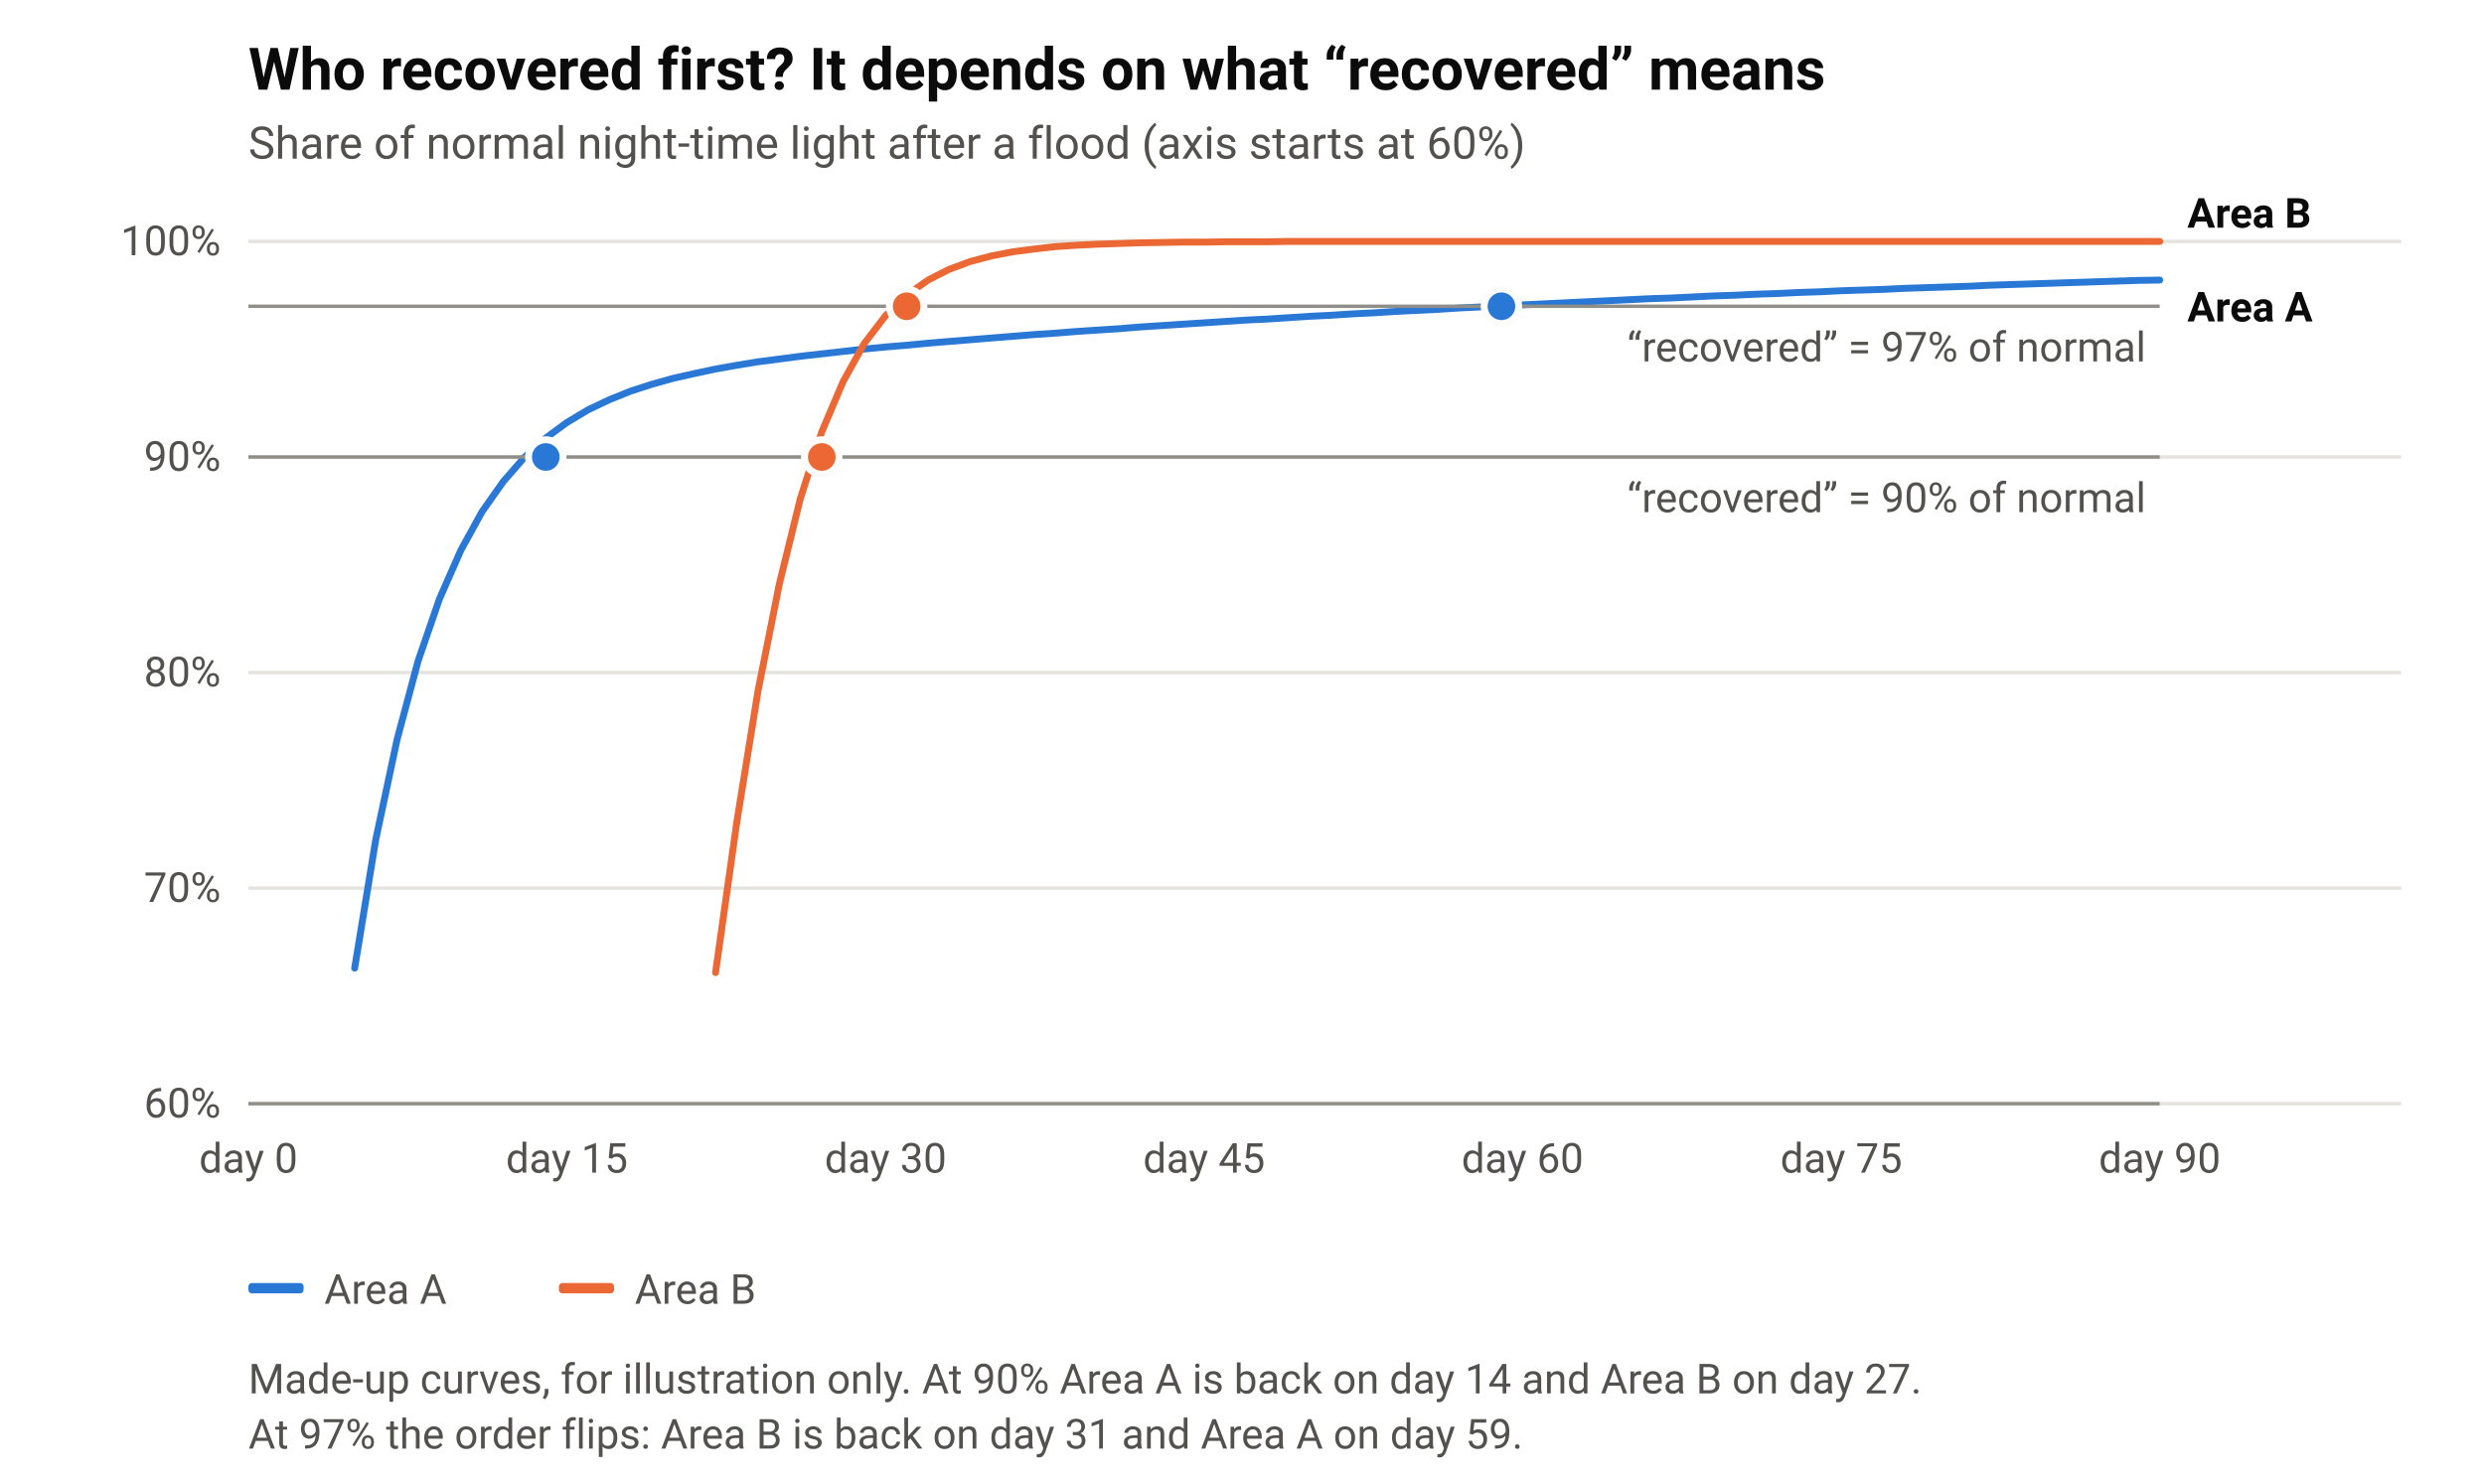
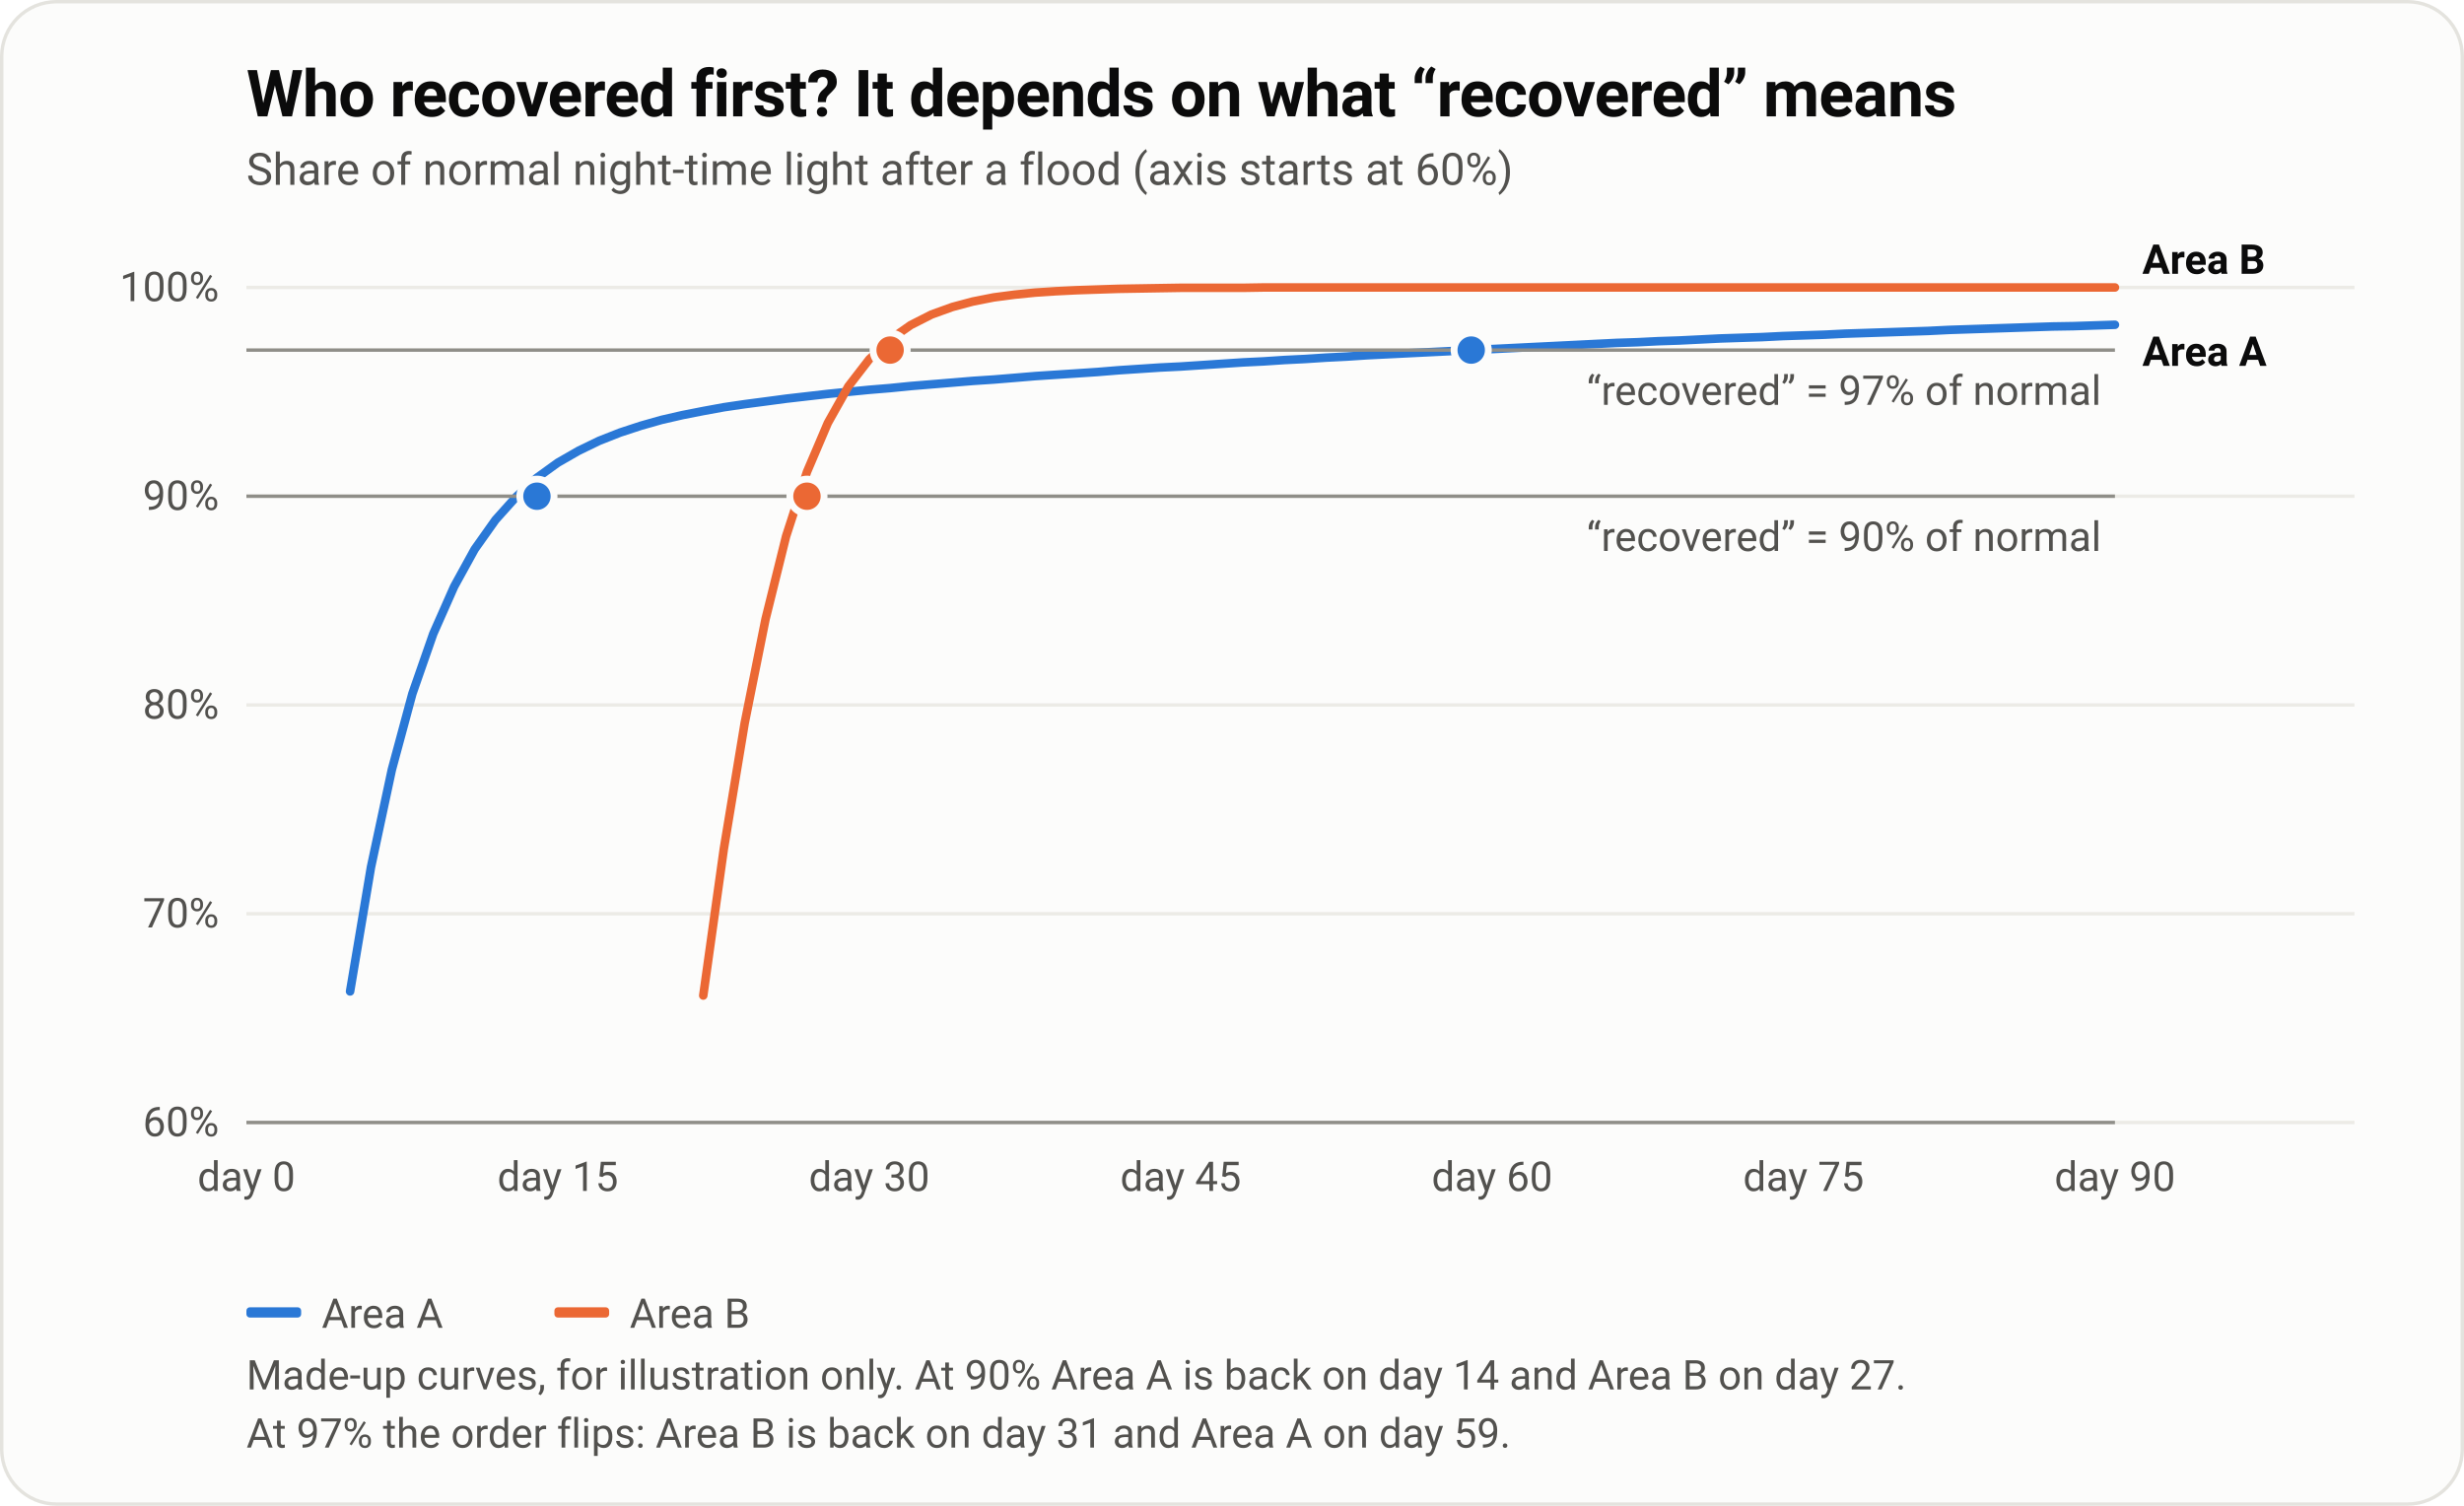
- <svg xmlns="http://www.w3.org/2000/svg" viewBox="0 0 720 430" role="img" aria-labelledby="ti de">
-   <style>
- .t{font:600 17px system-ui,-apple-system,Segoe UI,Roboto,sans-serif;fill:#0b0b0b}
- .s{font:13px system-ui,-apple-system,Segoe UI,Roboto,sans-serif;fill:#52514e}
- .a{font:12px system-ui,-apple-system,Segoe UI,Roboto,sans-serif;fill:#52514e}
- .v{font:600 12px system-ui,-apple-system,Segoe UI,Roboto,sans-serif;fill:#0b0b0b}
- .g{stroke:#e4e3de;stroke-width:1}
- .k{stroke:#8f8e88;stroke-width:1}
- .c1{fill:#2a78d6}.c2{fill:#eb6834}
- .l1{stroke:#2a78d6;stroke-width:2;fill:none;stroke-linejoin:round;stroke-linecap:round}
- .l2{stroke:#eb6834;stroke-width:2;fill:none;stroke-linejoin:round;stroke-linecap:round}
- .ring{stroke:#fcfcfb;stroke-width:2}
- @media (prefers-color-scheme:dark){
- .t,.v{fill:#f0efec}.s,.a{fill:#c3c2b7}.g{stroke:#33332f}.k{stroke:#7a7970}
- .c1{fill:#3987e5}.c2{fill:#d95926}.l1{stroke:#3987e5}.l2{stroke:#d95926}.ring{stroke:#1a1a19}}
- </style>
-   <text class="t" x="72" y="26">Who recovered first? It depends on what “recovered” means</text>
-   <text class="s" x="72" y="46">Share of normal night-time light after a flood (axis starts at 60%)</text>
-   <line class="g" x1="72" x2="696" y1="320.0" y2="320.0" />
-   <text class="a" x="64" y="324.0" text-anchor="end">60%</text>
-   <line class="g" x1="72" x2="696" y1="257.5" y2="257.5" />
-   <text class="a" x="64" y="261.5" text-anchor="end">70%</text>
-   <line class="g" x1="72" x2="696" y1="195.0" y2="195.0" />
-   <text class="a" x="64" y="199.0" text-anchor="end">80%</text>
-   <line class="g" x1="72" x2="696" y1="132.5" y2="132.5" />
-   <text class="a" x="64" y="136.5" text-anchor="end">90%</text>
-   <line class="g" x1="72" x2="696" y1="70.0" y2="70.0" />
-   <text class="a" x="64" y="74.0" text-anchor="end">100%</text>
-   <text class="a" x="72.0" y="340.0" text-anchor="middle">day 0</text>
-   <text class="a" x="164.3" y="340.0" text-anchor="middle">day 15</text>
-   <text class="a" x="256.7" y="340.0" text-anchor="middle">day 30</text>
-   <text class="a" x="349.0" y="340.0" text-anchor="middle">day 45</text>
-   <text class="a" x="441.3" y="340.0" text-anchor="middle">day 60</text>
-   <text class="a" x="533.7" y="340.0" text-anchor="middle">day 75</text>
-   <text class="a" x="626.0" y="340.0" text-anchor="middle">day 90</text>
-   <polyline class="l1" points="102.8,280.7 108.9,243.5 115.1,214.4 121.2,191.6 127.4,173.6 133.6,159.5 139.7,148.4 145.9,139.6 152.0,132.6 158.2,127.0 164.3,122.5 170.5,118.8 176.6,115.9 182.8,113.4 189.0,111.4 195.1,109.7 201.3,108.3 207.4,107.0 213.6,105.9 219.7,104.9 225.9,104.1 232.0,103.3 238.2,102.6 244.4,101.9 250.5,101.2 256.7,100.6 262.8,100.1 269.0,99.5 275.1,99.0 281.3,98.5 287.4,98.0 293.6,97.5 299.8,97.0 305.9,96.6 312.1,96.1 318.2,95.7 324.4,95.3 330.5,94.8 336.7,94.4 342.8,94.0 349.0,93.6 355.2,93.2 361.3,92.8 367.5,92.5 373.6,92.1 379.8,91.7 385.9,91.4 392.1,91.0 398.2,90.7 404.4,90.3 410.6,90.0 416.7,89.7 422.9,89.3 429.0,89.0 435.2,88.7 441.3,88.4 447.5,88.1 453.6,87.8 459.8,87.5 466.0,87.2 472.1,86.9 478.3,86.6 484.4,86.4 490.6,86.1 496.7,85.8 502.9,85.6 509.0,85.3 515.2,85.1 521.4,84.8 527.5,84.6 533.7,84.3 539.8,84.1 546.0,83.9 552.1,83.6 558.3,83.4 564.4,83.2 570.6,83.0 576.8,82.7 582.9,82.5 589.1,82.3 595.2,82.1 601.4,81.9 607.5,81.7 613.7,81.5 619.8,81.3 626.0,81.2" />
-   <text class="v" x="634.0" y="93.2">Area A</text>
-   <polyline class="l2" points="207.4,282.0 213.6,238.1 219.7,200.4 225.9,169.3 232.0,144.5 238.2,125.2 244.4,110.6 250.5,99.6 256.7,91.5 262.8,85.6 269.0,81.2 275.1,78.1 281.3,75.8 287.4,74.2 293.6,73.0 299.8,72.2 305.9,71.5 312.1,71.1 318.2,70.8 324.4,70.6 330.5,70.4 336.7,70.3 342.8,70.2 349.0,70.2 355.2,70.1 361.3,70.1 367.5,70.1 373.6,70.0 379.8,70.0 385.9,70.0 392.1,70.0 398.2,70.0 404.4,70.0 410.6,70.0 416.7,70.0 422.9,70.0 429.0,70.0 435.2,70.0 441.3,70.0 447.5,70.0 453.6,70.0 459.8,70.0 466.0,70.0 472.1,70.0 478.3,70.0 484.4,70.0 490.6,70.0 496.7,70.0 502.9,70.0 509.0,70.0 515.2,70.0 521.4,70.0 527.5,70.0 533.7,70.0 539.8,70.0 546.0,70.0 552.1,70.0 558.3,70.0 564.4,70.0 570.6,70.0 576.8,70.0 582.9,70.0 589.1,70.0 595.2,70.0 601.4,70.0 607.5,70.0 613.7,70.0 619.8,70.0 626.0,70.0" />
-   <text class="v" x="634.0" y="66.0">Area B</text>
-   <line class="k" x1="72" x2="626.0" y1="132.5" y2="132.5" />
-   <text class="a" x="622.0" y="148.5" text-anchor="end">“recovered” = 90% of normal</text>
-   <circle class="c1 ring" cx="158.2" cy="132.5" r="5" />
-   <circle class="c2 ring" cx="238.2" cy="132.5" r="5" />
-   <line class="k" x1="72" x2="626.0" y1="88.8" y2="88.8" />
-   <text class="a" x="622.0" y="104.8" text-anchor="end">“recovered” = 97% of normal</text>
-   <circle class="c1 ring" cx="435.2" cy="88.8" r="5" />
-   <circle class="c2 ring" cx="262.8" cy="88.8" r="5" />
-   <line class="k" x1="72" x2="626.0" y1="320" y2="320" />
-   <rect class="c1" x="72" y="372" width="16" height="3" rx="1" />
-   <text class="a" x="94" y="378">Area A</text>
-   <rect class="c2" x="162" y="372" width="16" height="3" rx="1" />
-   <text class="a" x="184" y="378">Area B</text>
-   <text class="a" x="72" y="404">Made-up curves, for illustration only. At 90% Area A is back on day 14 and Area B on day 27.</text>
-   <text class="a" x="72" y="420">At 97% the order flips: Area B is back on day 31 and Area A on day 59.</text>
+ <svg xmlns="http://www.w3.org/2000/svg" viewBox="0 0 720 440" role="img" aria-labelledby="ti de">
+   <style>.t{font:650 19px system-ui,-apple-system,Segoe UI,Roboto,sans-serif;fill:#0b0b0b;letter-spacing:-0.2px}.s{font:13px system-ui,-apple-system,Segoe UI,Roboto,sans-serif;fill:#52514e}.a{font:12px system-ui,-apple-system,Segoe UI,Roboto,sans-serif;fill:#52514e}.v{font:600 12px system-ui,-apple-system,Segoe UI,Roboto,sans-serif;fill:#0b0b0b}.g{stroke:#ecebe6;stroke-width:1}.k{stroke:#8f8e88;stroke-width:1}.c1{fill:#2a78d6}.c2{fill:#eb6834}.l1{stroke:#2a78d6;stroke-width:2.5;fill:none;stroke-linejoin:round;stroke-linecap:round}.l2{stroke:#eb6834;stroke-width:2.5;fill:none;stroke-linejoin:round;stroke-linecap:round}.ring{stroke:#fcfcfb;stroke-width:2}</style>
+   <rect x="0.5" y="0.5" width="719" height="439" rx="16" fill="#fcfcfb" stroke="#e4e3de" />
+   <text class="t" x="72" y="34">Who recovered first? It depends on what “recovered” means</text>
+   <text class="s" x="72" y="54">Share of normal night-time light after a flood (axis starts at 60%)</text>
+   <line class="g" x1="72" x2="688" y1="328.0" y2="328.0" />
+   <text class="a" x="64" y="332.0" text-anchor="end">60%</text>
+   <line class="g" x1="72" x2="688" y1="267.0" y2="267.0" />
+   <text class="a" x="64" y="271.0" text-anchor="end">70%</text>
+   <line class="g" x1="72" x2="688" y1="206.0" y2="206.0" />
+   <text class="a" x="64" y="210.0" text-anchor="end">80%</text>
+   <line class="g" x1="72" x2="688" y1="145.0" y2="145.0" />
+   <text class="a" x="64" y="149.0" text-anchor="end">90%</text>
+   <line class="g" x1="72" x2="688" y1="84.0" y2="84.0" />
+   <text class="a" x="64" y="88.0" text-anchor="end">100%</text>
+   <text class="a" x="72.0" y="348.0" text-anchor="middle">day 0</text>
+   <text class="a" x="163.0" y="348.0" text-anchor="middle">day 15</text>
+   <text class="a" x="254.0" y="348.0" text-anchor="middle">day 30</text>
+   <text class="a" x="345.0" y="348.0" text-anchor="middle">day 45</text>
+   <text class="a" x="436.0" y="348.0" text-anchor="middle">day 60</text>
+   <text class="a" x="527.0" y="348.0" text-anchor="middle">day 75</text>
+   <text class="a" x="618.0" y="348.0" text-anchor="middle">day 90</text>
+   <polyline class="l1" points="102.3,289.7 108.4,253.4 114.5,224.9 120.5,202.7 126.6,185.2 132.7,171.4 138.7,160.5 144.8,151.9 150.9,145.1 156.9,139.6 163.0,135.2 169.1,131.7 175.1,128.8 181.2,126.4 187.3,124.4 193.3,122.7 199.4,121.3 205.5,120.1 211.5,119.0 217.6,118.1 223.7,117.3 229.7,116.5 235.8,115.8 241.9,115.1 247.9,114.5 254.0,113.9 260.1,113.4 266.1,112.8 272.2,112.3 278.3,111.8 284.3,111.3 290.4,110.9 296.5,110.4 302.5,109.9 308.6,109.5 314.7,109.1 320.7,108.7 326.8,108.2 332.9,107.8 338.9,107.4 345.0,107.1 351.1,106.7 357.1,106.3 363.2,105.9 369.3,105.6 375.3,105.2 381.4,104.9 387.5,104.5 393.5,104.2 399.6,103.8 405.7,103.5 411.7,103.2 417.8,102.9 423.9,102.6 429.9,102.3 436.0,102.0 442.1,101.7 448.1,101.4 454.2,101.1 460.3,100.8 466.3,100.5 472.4,100.2 478.5,100.0 484.5,99.7 490.6,99.5 496.7,99.2 502.7,98.9 508.8,98.7 514.9,98.5 520.9,98.2 527.0,98.0 533.1,97.8 539.1,97.5 545.2,97.3 551.3,97.1 557.3,96.9 563.4,96.7 569.5,96.4 575.5,96.2 581.6,96.0 587.7,95.8 593.7,95.6 599.8,95.4 605.9,95.3 611.9,95.1 618.0,94.9" />
+   <text class="v" x="626.0" y="106.9">Area A</text>
+   <polyline class="l2" points="205.5,290.9 211.5,248.1 217.6,211.3 223.7,180.9 229.7,156.7 235.8,137.9 241.9,123.6 247.9,112.9 254.0,105.0 260.1,99.2 266.1,95.0 272.2,91.9 278.3,89.7 284.3,88.1 290.4,86.9 296.5,86.1 302.5,85.5 308.6,85.1 314.7,84.8 320.7,84.6 326.8,84.4 332.9,84.3 338.9,84.2 345.0,84.1 351.1,84.1 357.1,84.1 363.2,84.1 369.3,84.0 375.3,84.0 381.4,84.0 387.5,84.0 393.5,84.0 399.6,84.0 405.7,84.0 411.7,84.0 417.8,84.0 423.9,84.0 429.9,84.0 436.0,84.0 442.1,84.0 448.1,84.0 454.2,84.0 460.3,84.0 466.3,84.0 472.4,84.0 478.5,84.0 484.5,84.0 490.6,84.0 496.7,84.0 502.7,84.0 508.8,84.0 514.9,84.0 520.9,84.0 527.0,84.0 533.1,84.0 539.1,84.0 545.2,84.0 551.3,84.0 557.3,84.0 563.4,84.0 569.5,84.0 575.5,84.0 581.6,84.0 587.7,84.0 593.7,84.0 599.8,84.0 605.9,84.0 611.9,84.0 618.0,84.0" />
+   <text class="v" x="626.0" y="80.0">Area B</text>
+   <line class="k" x1="72" x2="618.0" y1="145.0" y2="145.0" />
+   <text class="a" x="614.0" y="161.0" text-anchor="end">“recovered” = 90% of normal</text>
+   <circle class="c1 ring" cx="156.9" cy="145.0" r="5" />
+   <circle class="c2 ring" cx="235.8" cy="145.0" r="5" />
+   <line class="k" x1="72" x2="618.0" y1="102.3" y2="102.3" />
+   <text class="a" x="614.0" y="118.3" text-anchor="end">“recovered” = 97% of normal</text>
+   <circle class="c1 ring" cx="429.9" cy="102.3" r="5" />
+   <circle class="c2 ring" cx="260.1" cy="102.3" r="5" />
+   <line class="k" x1="72" x2="618.0" y1="328" y2="328" />
+   <rect class="c1" x="72" y="382" width="16" height="3" rx="1" />
+   <text class="a" x="94" y="388">Area A</text>
+   <rect class="c2" x="162" y="382" width="16" height="3" rx="1" />
+   <text class="a" x="184" y="388">Area B</text>
+   <text class="a" x="72" y="406">Made-up curves, for illustration only. At 90% Area A is back on day 14 and Area B on day 27.</text>
+   <text class="a" x="72" y="423">At 97% the order flips: Area B is back on day 31 and Area A on day 59.</text>
</svg>
